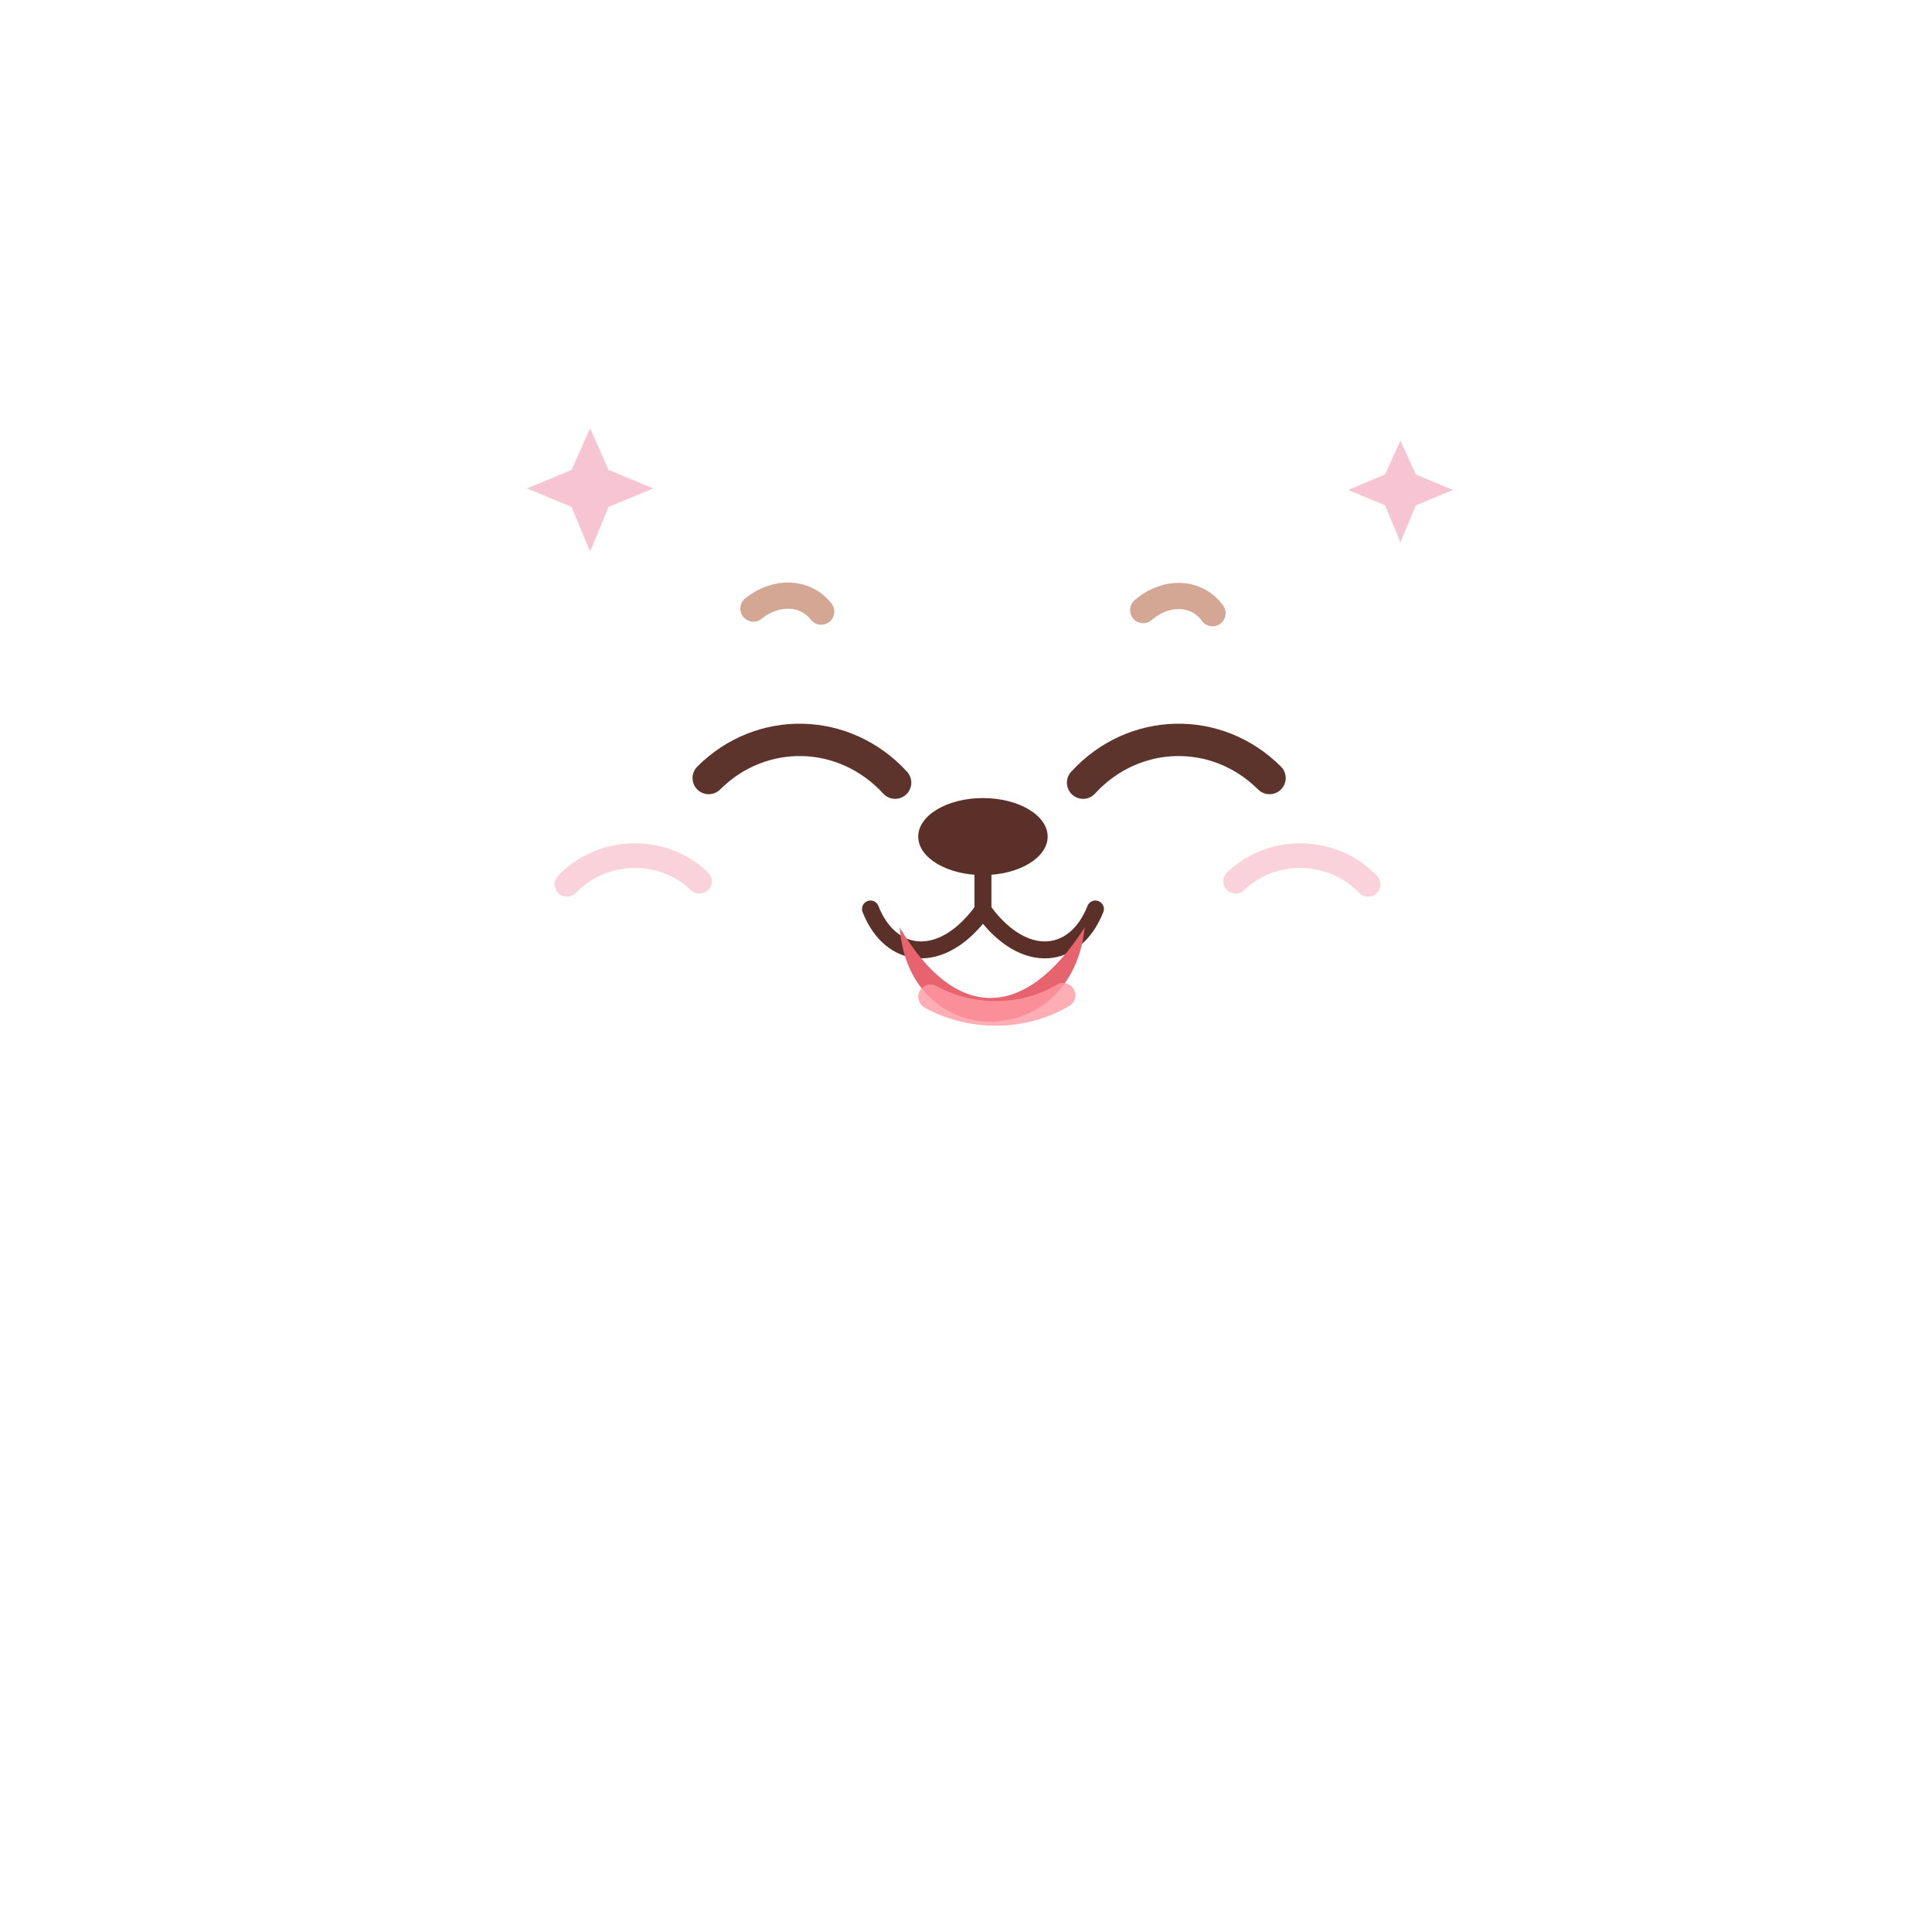
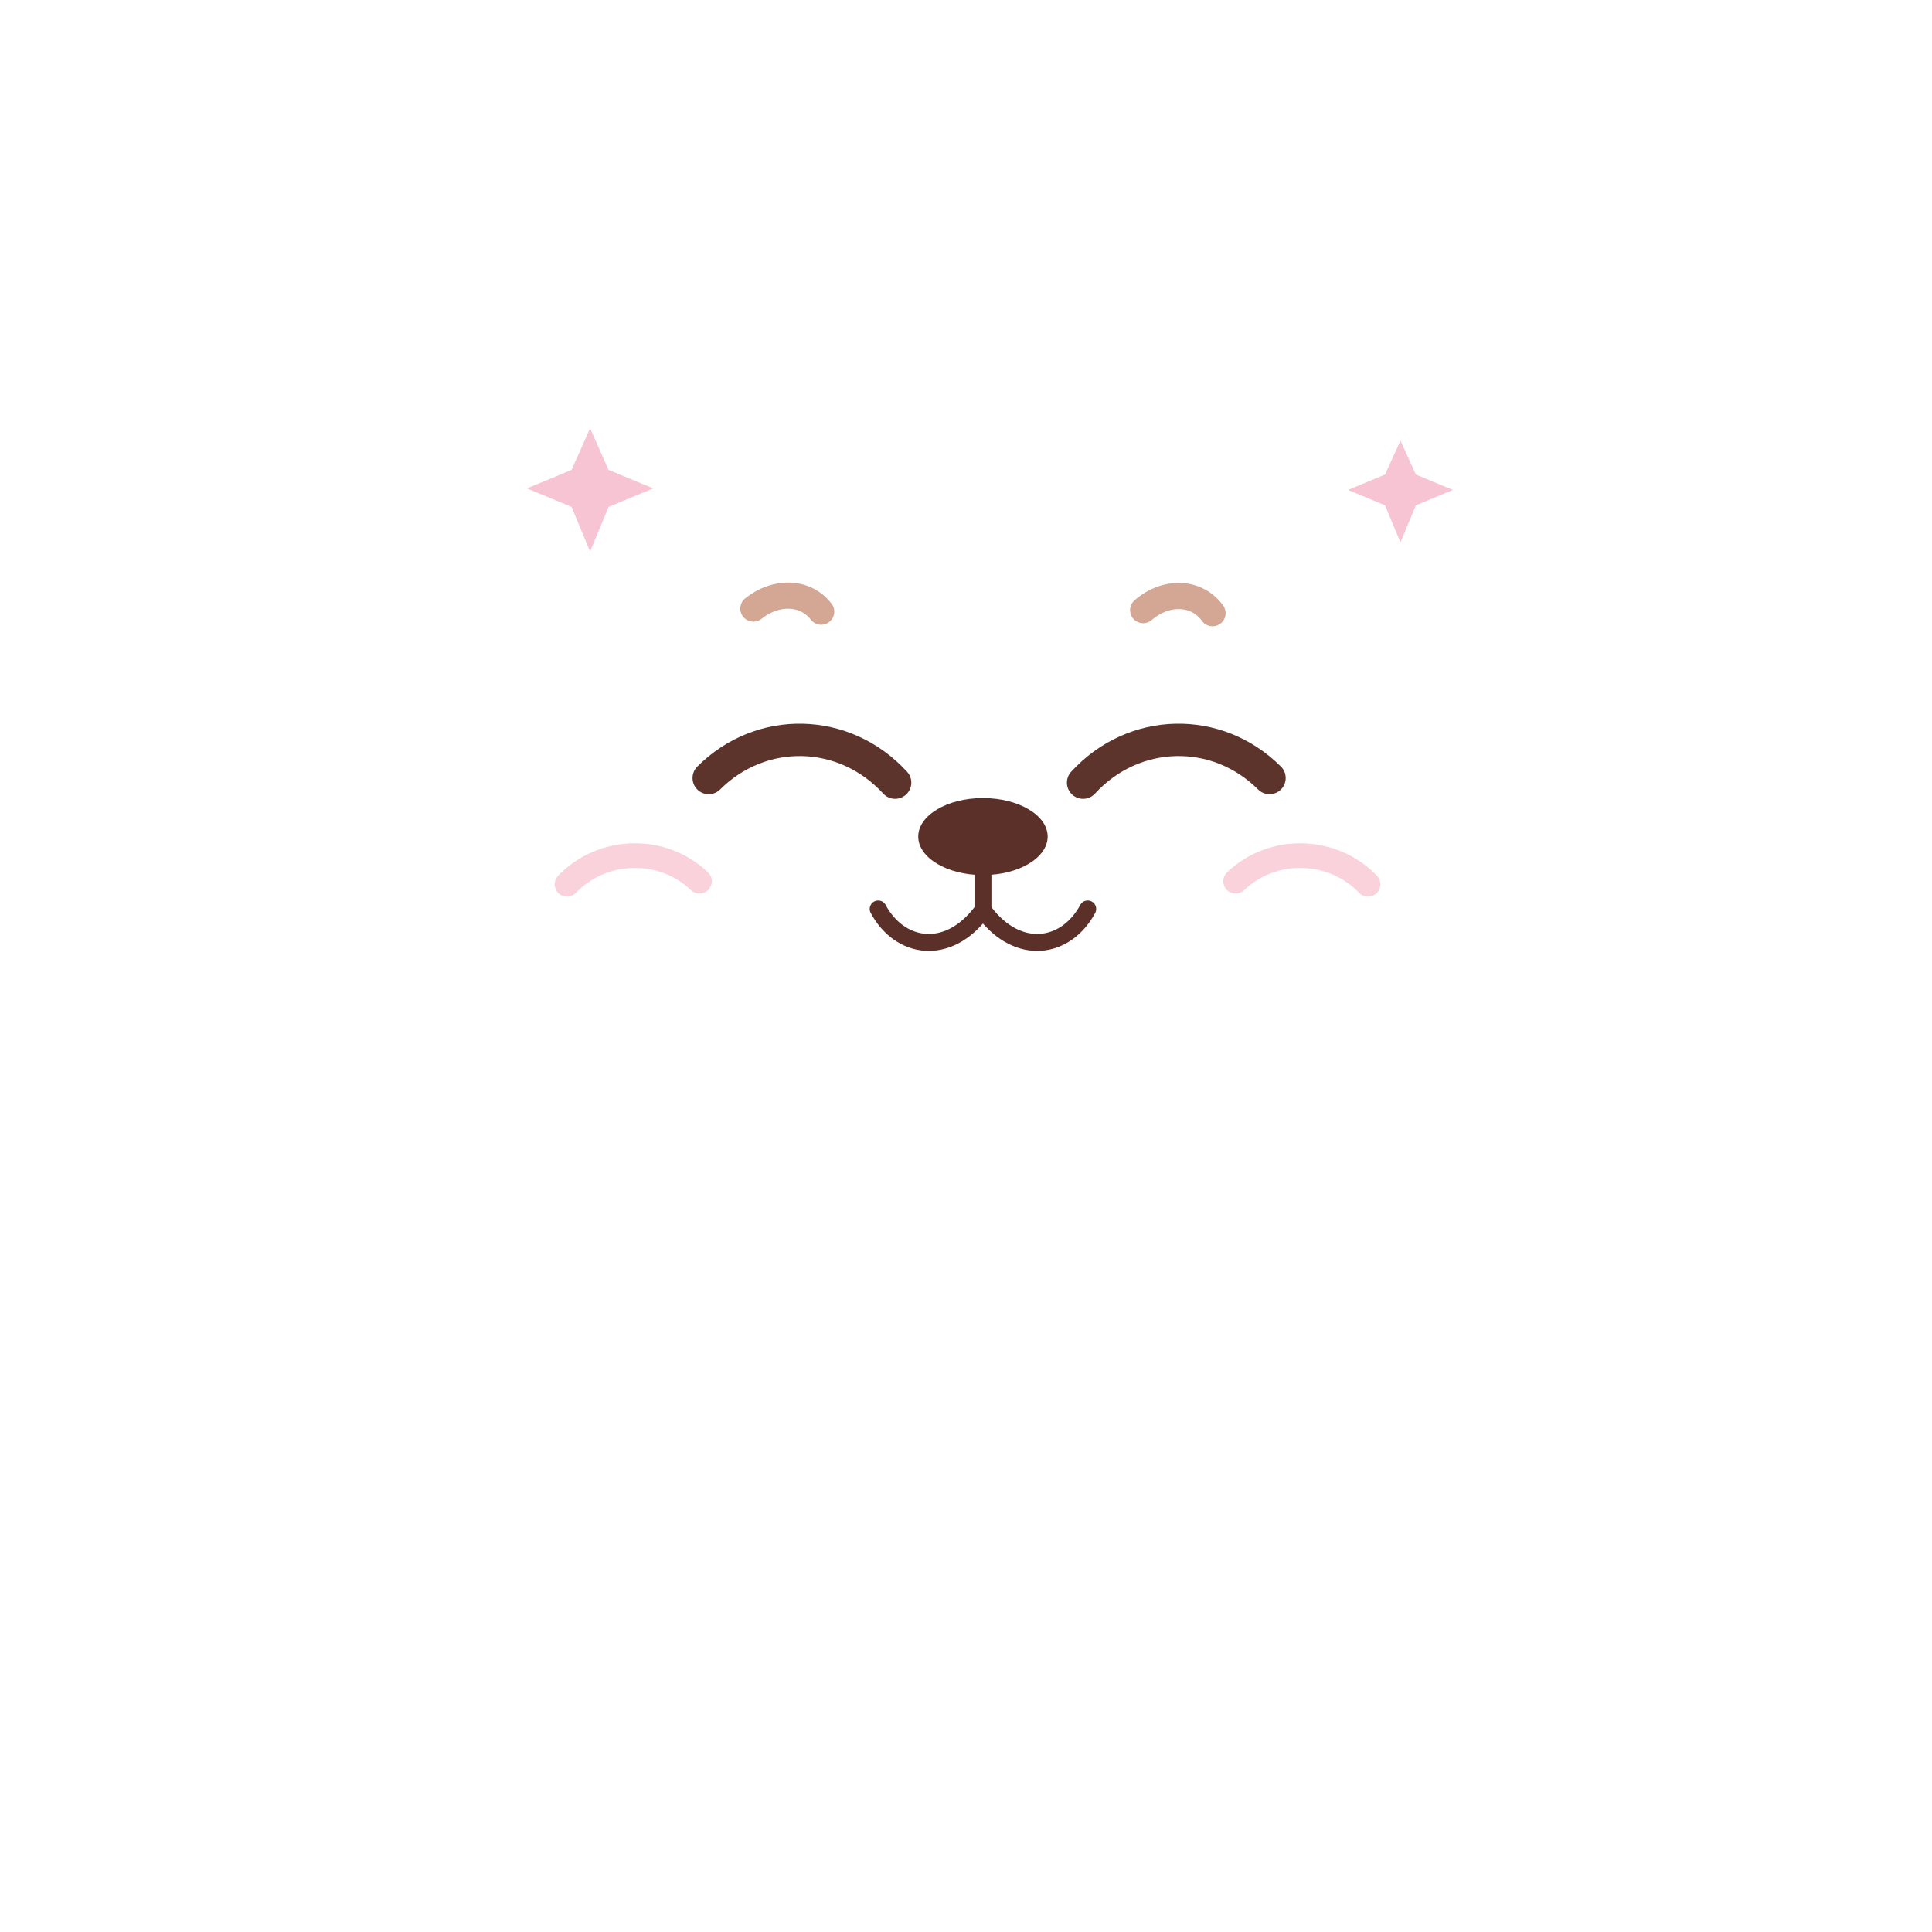
<svg xmlns="http://www.w3.org/2000/svg" viewBox="0 0 1254 1254" fill="none">
  <path d="M489 395C504 383 523 384 533 397" stroke="#d2a28f" stroke-width="17" stroke-linecap="round" opacity="0.95" />
  <path d="M742 396C757 383 777 384 787 398" stroke="#d2a28f" stroke-width="17" stroke-linecap="round" opacity="0.95" />
  <path d="M460 505C494 471 548 472 581 508" stroke="#5d342c" stroke-width="21" stroke-linecap="round" />
  <path d="M703 508C736 472 790 471 824 505" stroke="#5d342c" stroke-width="21" stroke-linecap="round" />
  <ellipse cx="638" cy="543" rx="42" ry="25" fill="#5a3028" />
  <path d="M638 563V590" stroke="#5a3028" stroke-width="11" stroke-linecap="round" />
-   <path d="M637 592C611 627 578 623 565 590" stroke="#5a3028" stroke-width="11" stroke-linecap="round" />
-   <path d="M639 592C665 627 698 623 711 590" stroke="#5a3028" stroke-width="11" stroke-linecap="round" />
-   <path d="M584 602C620 663 665 663 704 602C696 683 590 684 584 602Z" fill="#e7636d" />
-   <path d="M604 647C631 662 665 661 690 646" stroke="#ff9aa4" stroke-width="16" stroke-linecap="round" opacity="0.8" />
+   <path d="M637 592C615 621 584 616 570 590" stroke="#5a3028" stroke-width="11" stroke-linecap="round" />
+   <path d="M639 592C661 621 692 616 706 590" stroke="#5a3028" stroke-width="11" stroke-linecap="round" />
  <path d="M368 574C391 550 430 549 454 572" stroke="#f28fa6" stroke-width="16" stroke-linecap="round" opacity="0.4" />
  <path d="M802 572C826 549 865 550 888 574" stroke="#f28fa6" stroke-width="16" stroke-linecap="round" opacity="0.4" />
  <path d="M383 278L395 305L424 317L395 329L383 358L371 329L342 317L371 305L383 278Z" fill="#f6c4d2" />
  <path d="M909 286L919 308L943 318L919 328L909 352L899 328L875 318L899 308L909 286Z" fill="#f6c4d2" />
</svg>
